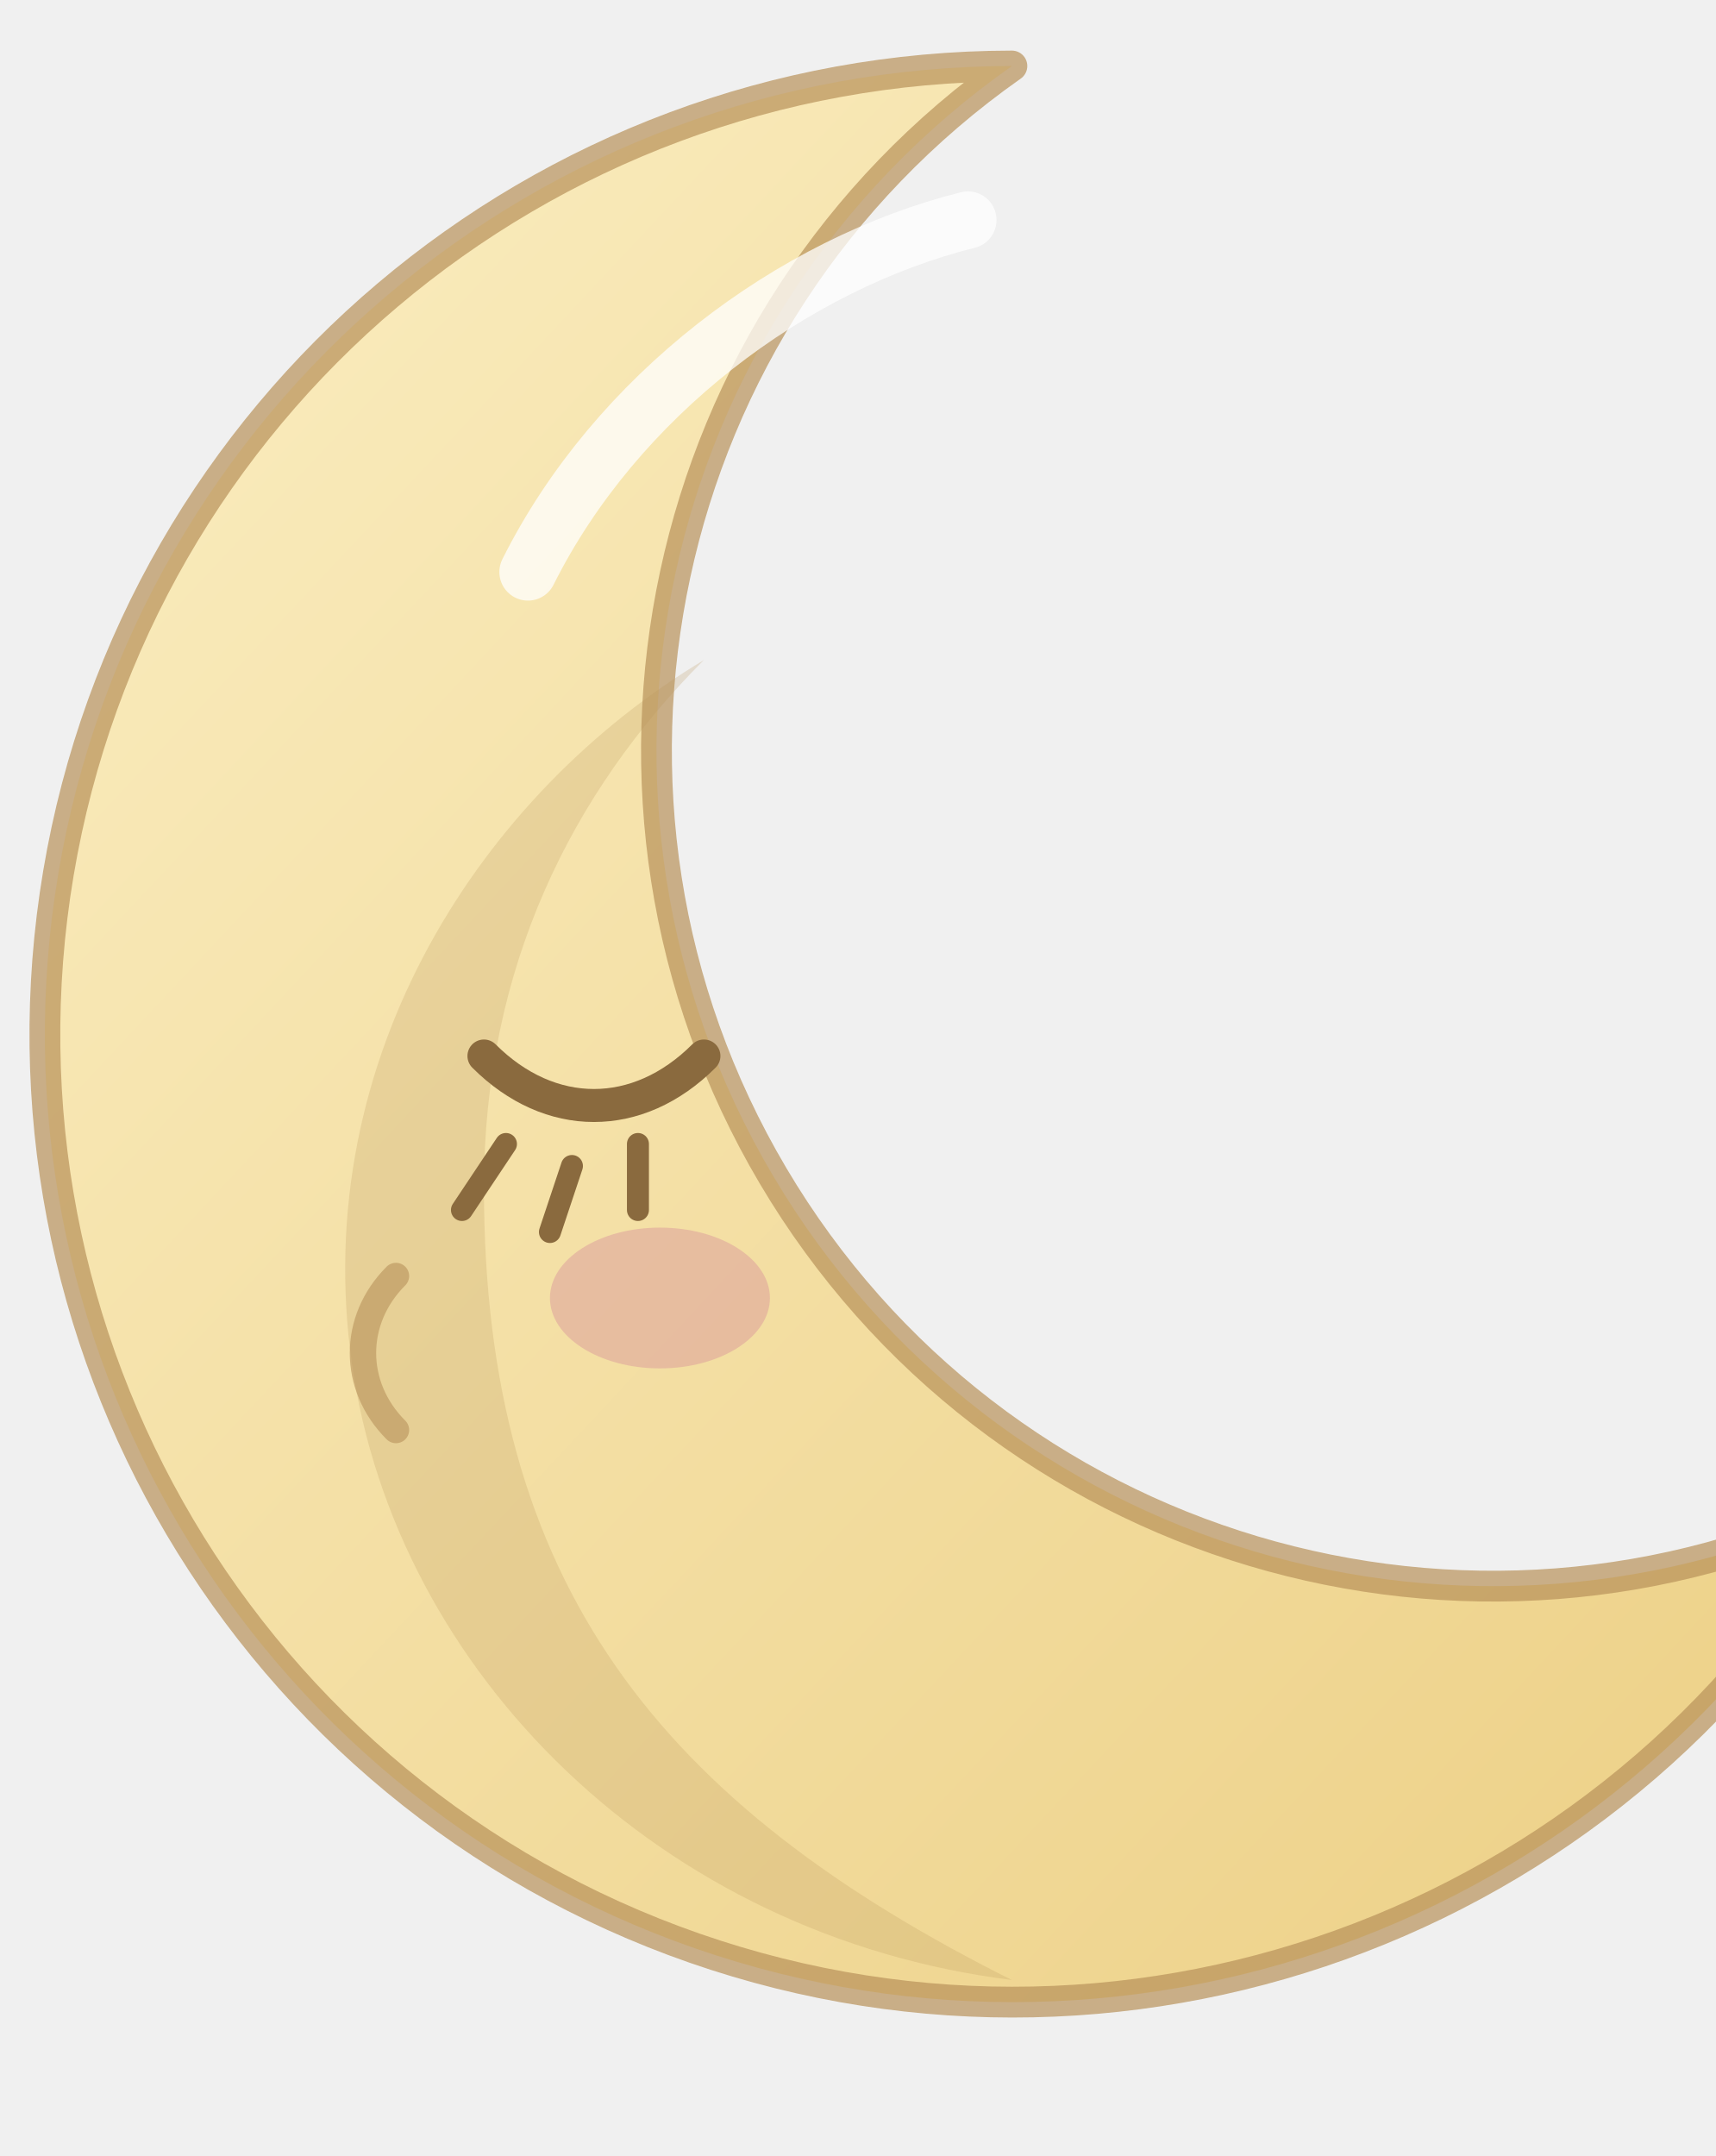
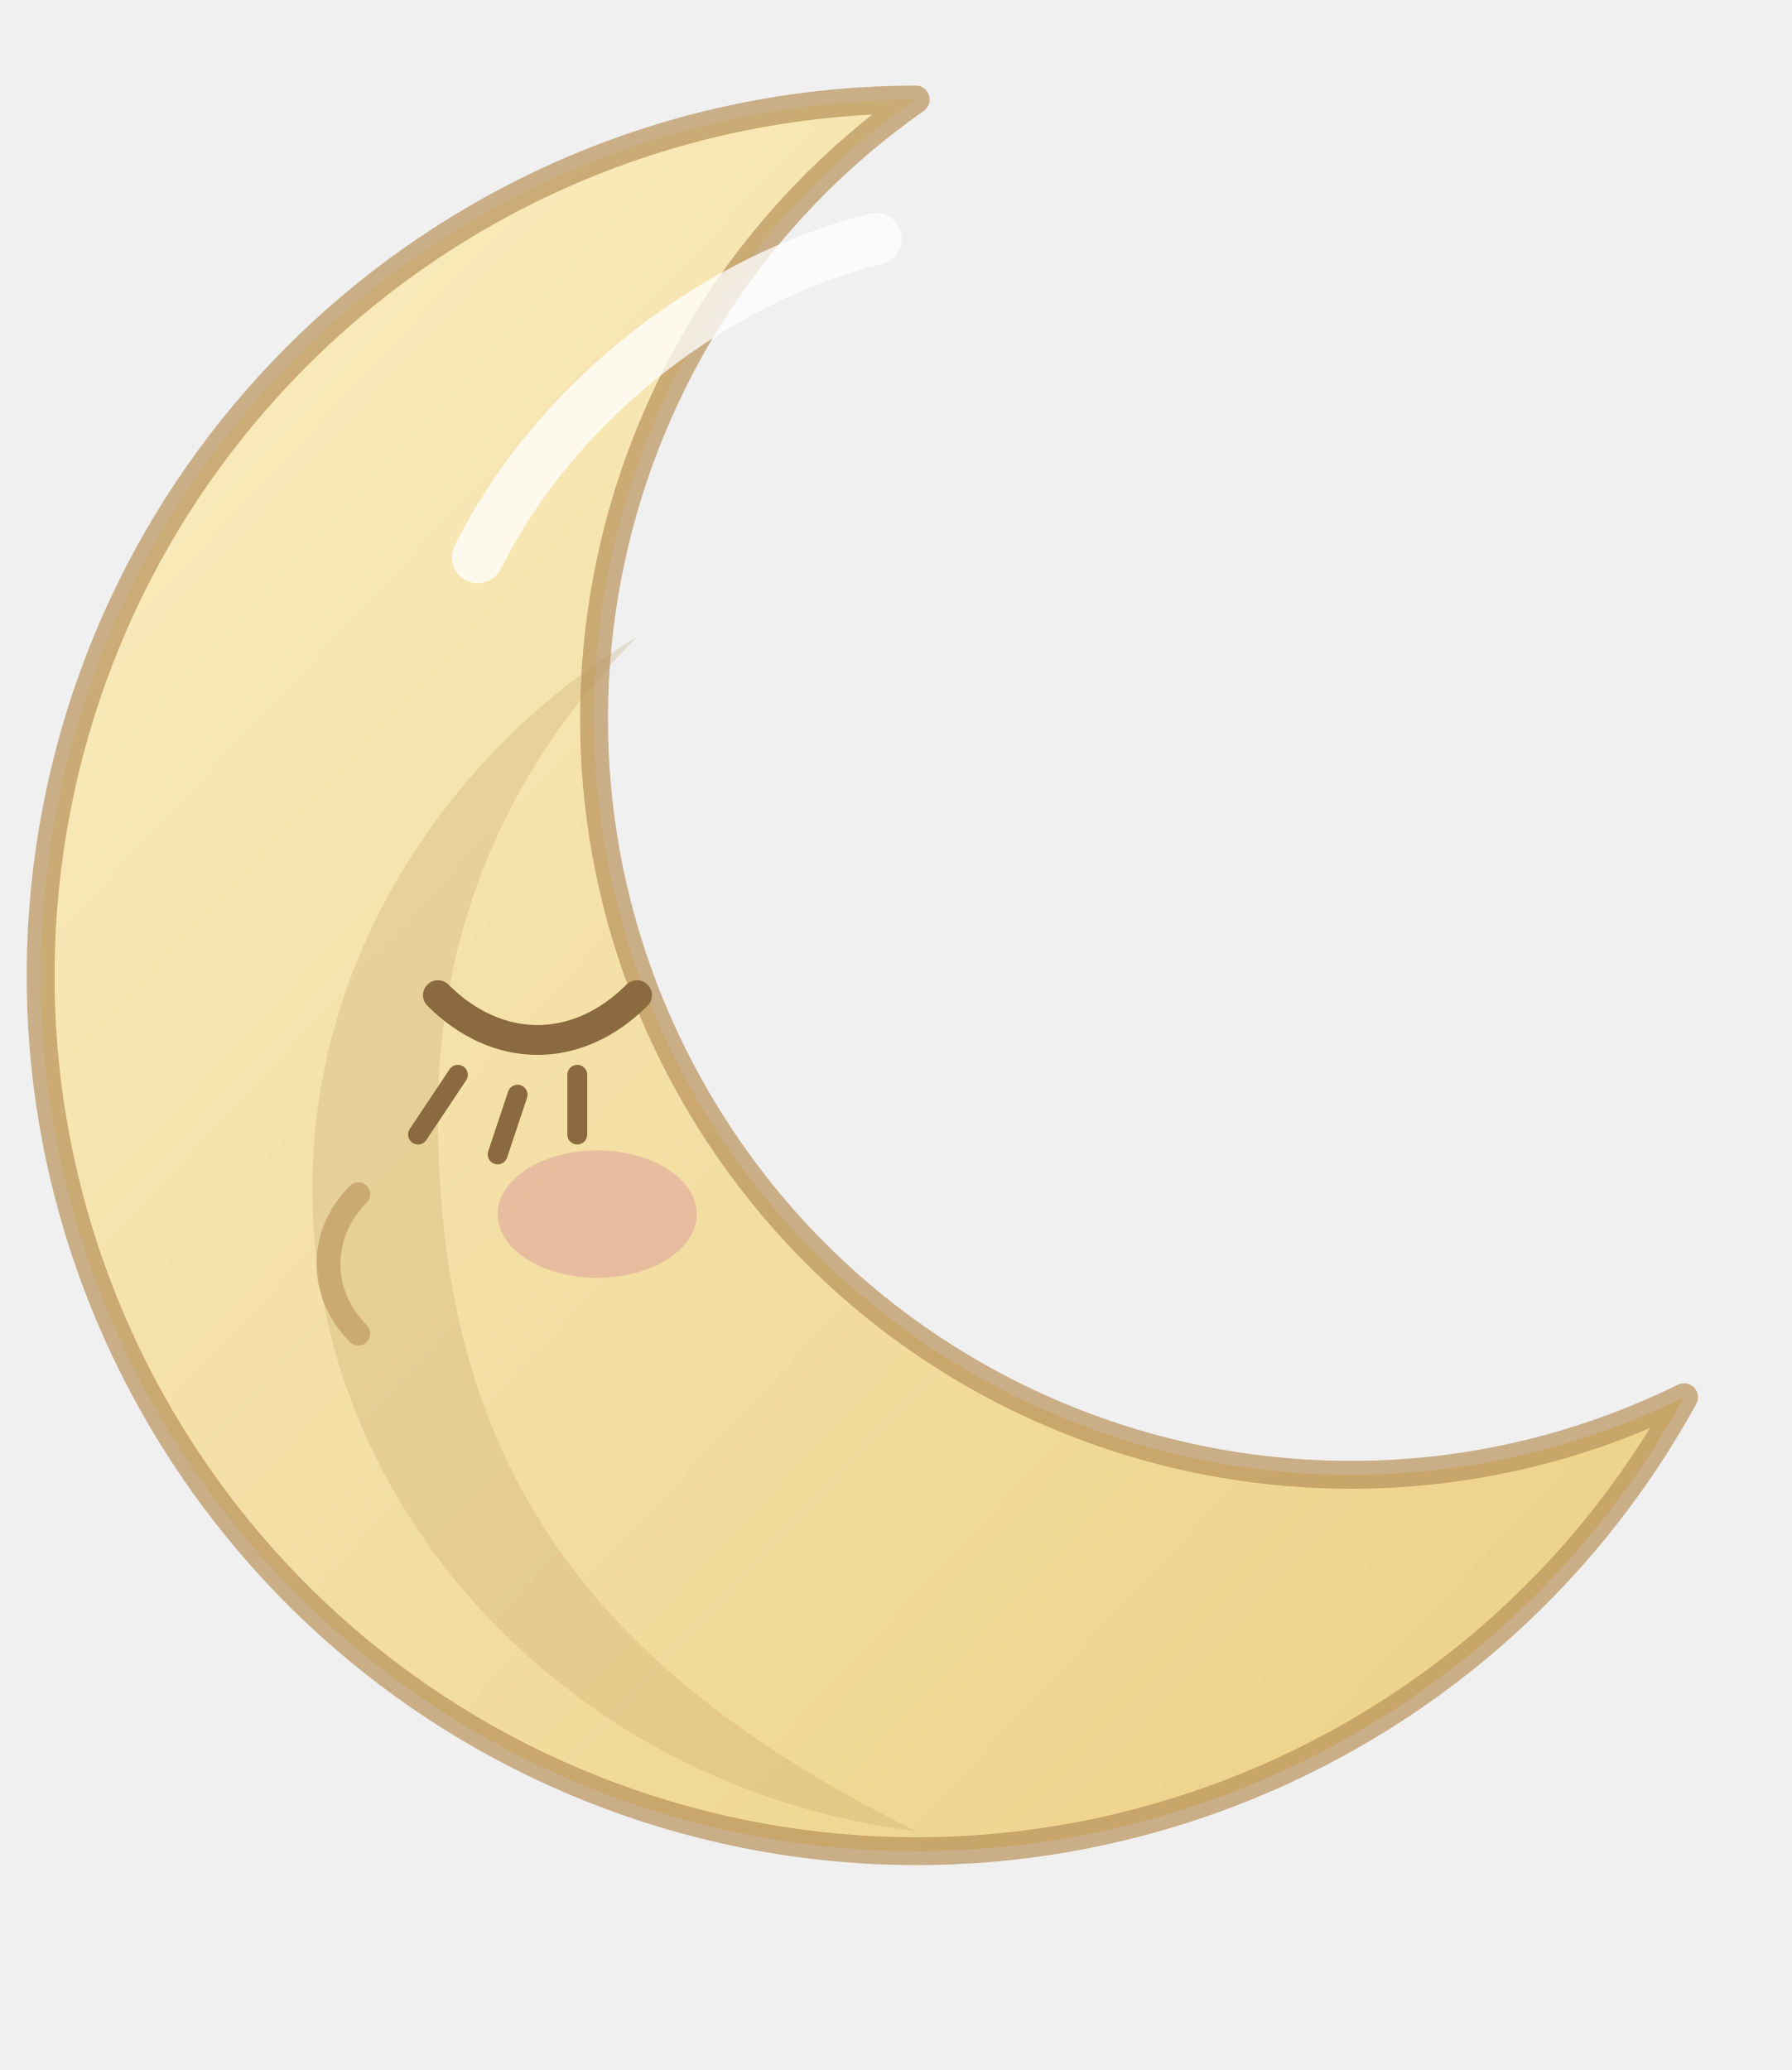
- <svg xmlns="http://www.w3.org/2000/svg" viewBox="4 8 78 98">
+ <svg xmlns="http://www.w3.org/2000/svg" viewBox="4 6 90 104">
  <defs>
    <linearGradient id="ar-luna-m" x1="0" y1="0" x2="1" y2="1">
      <stop offset="0" stop-color="#fbeec2" />
      <stop offset="1" stop-color="#eccf84" />
    </linearGradient>
  </defs>
  <path d="M50 11A44 44 0 1 0 88.6 76.2A38 38 0 0 1 50 11Z" fill="url(#ar-luna-m)" stroke="#b8925a" stroke-opacity=".7" stroke-width="1.4" stroke-linejoin="round" />
  <path d="M20 70C22 84 34 96 50 98C34 90 26 80 26 62C26 52 30 44 36 38C26 44 18 56 20 70Z" fill="#b8925a" fill-opacity=".22" />
  <path d="M28 34C32 26 40 20 48 18" fill="none" stroke="#fff" stroke-opacity=".75" stroke-width="2.6" stroke-linecap="round" />
  <path d="M26 56C29 59 33 59 36 56" fill="none" stroke="#8a6a3e" stroke-width="1.5" stroke-linecap="round" />
  <path d="M27 60L25 63M30 61L29 64M33 60L33 63" stroke="#8a6a3e" stroke-width="1" stroke-linecap="round" />
  <ellipse cx="34" cy="67" rx="5" ry="3.2" fill="#d48a9a" fill-opacity=".4" />
  <path d="M22 66C20 68 20 71 22 73" fill="none" stroke="#b8925a" stroke-opacity=".6" stroke-width="1.2" stroke-linecap="round" />
</svg>
